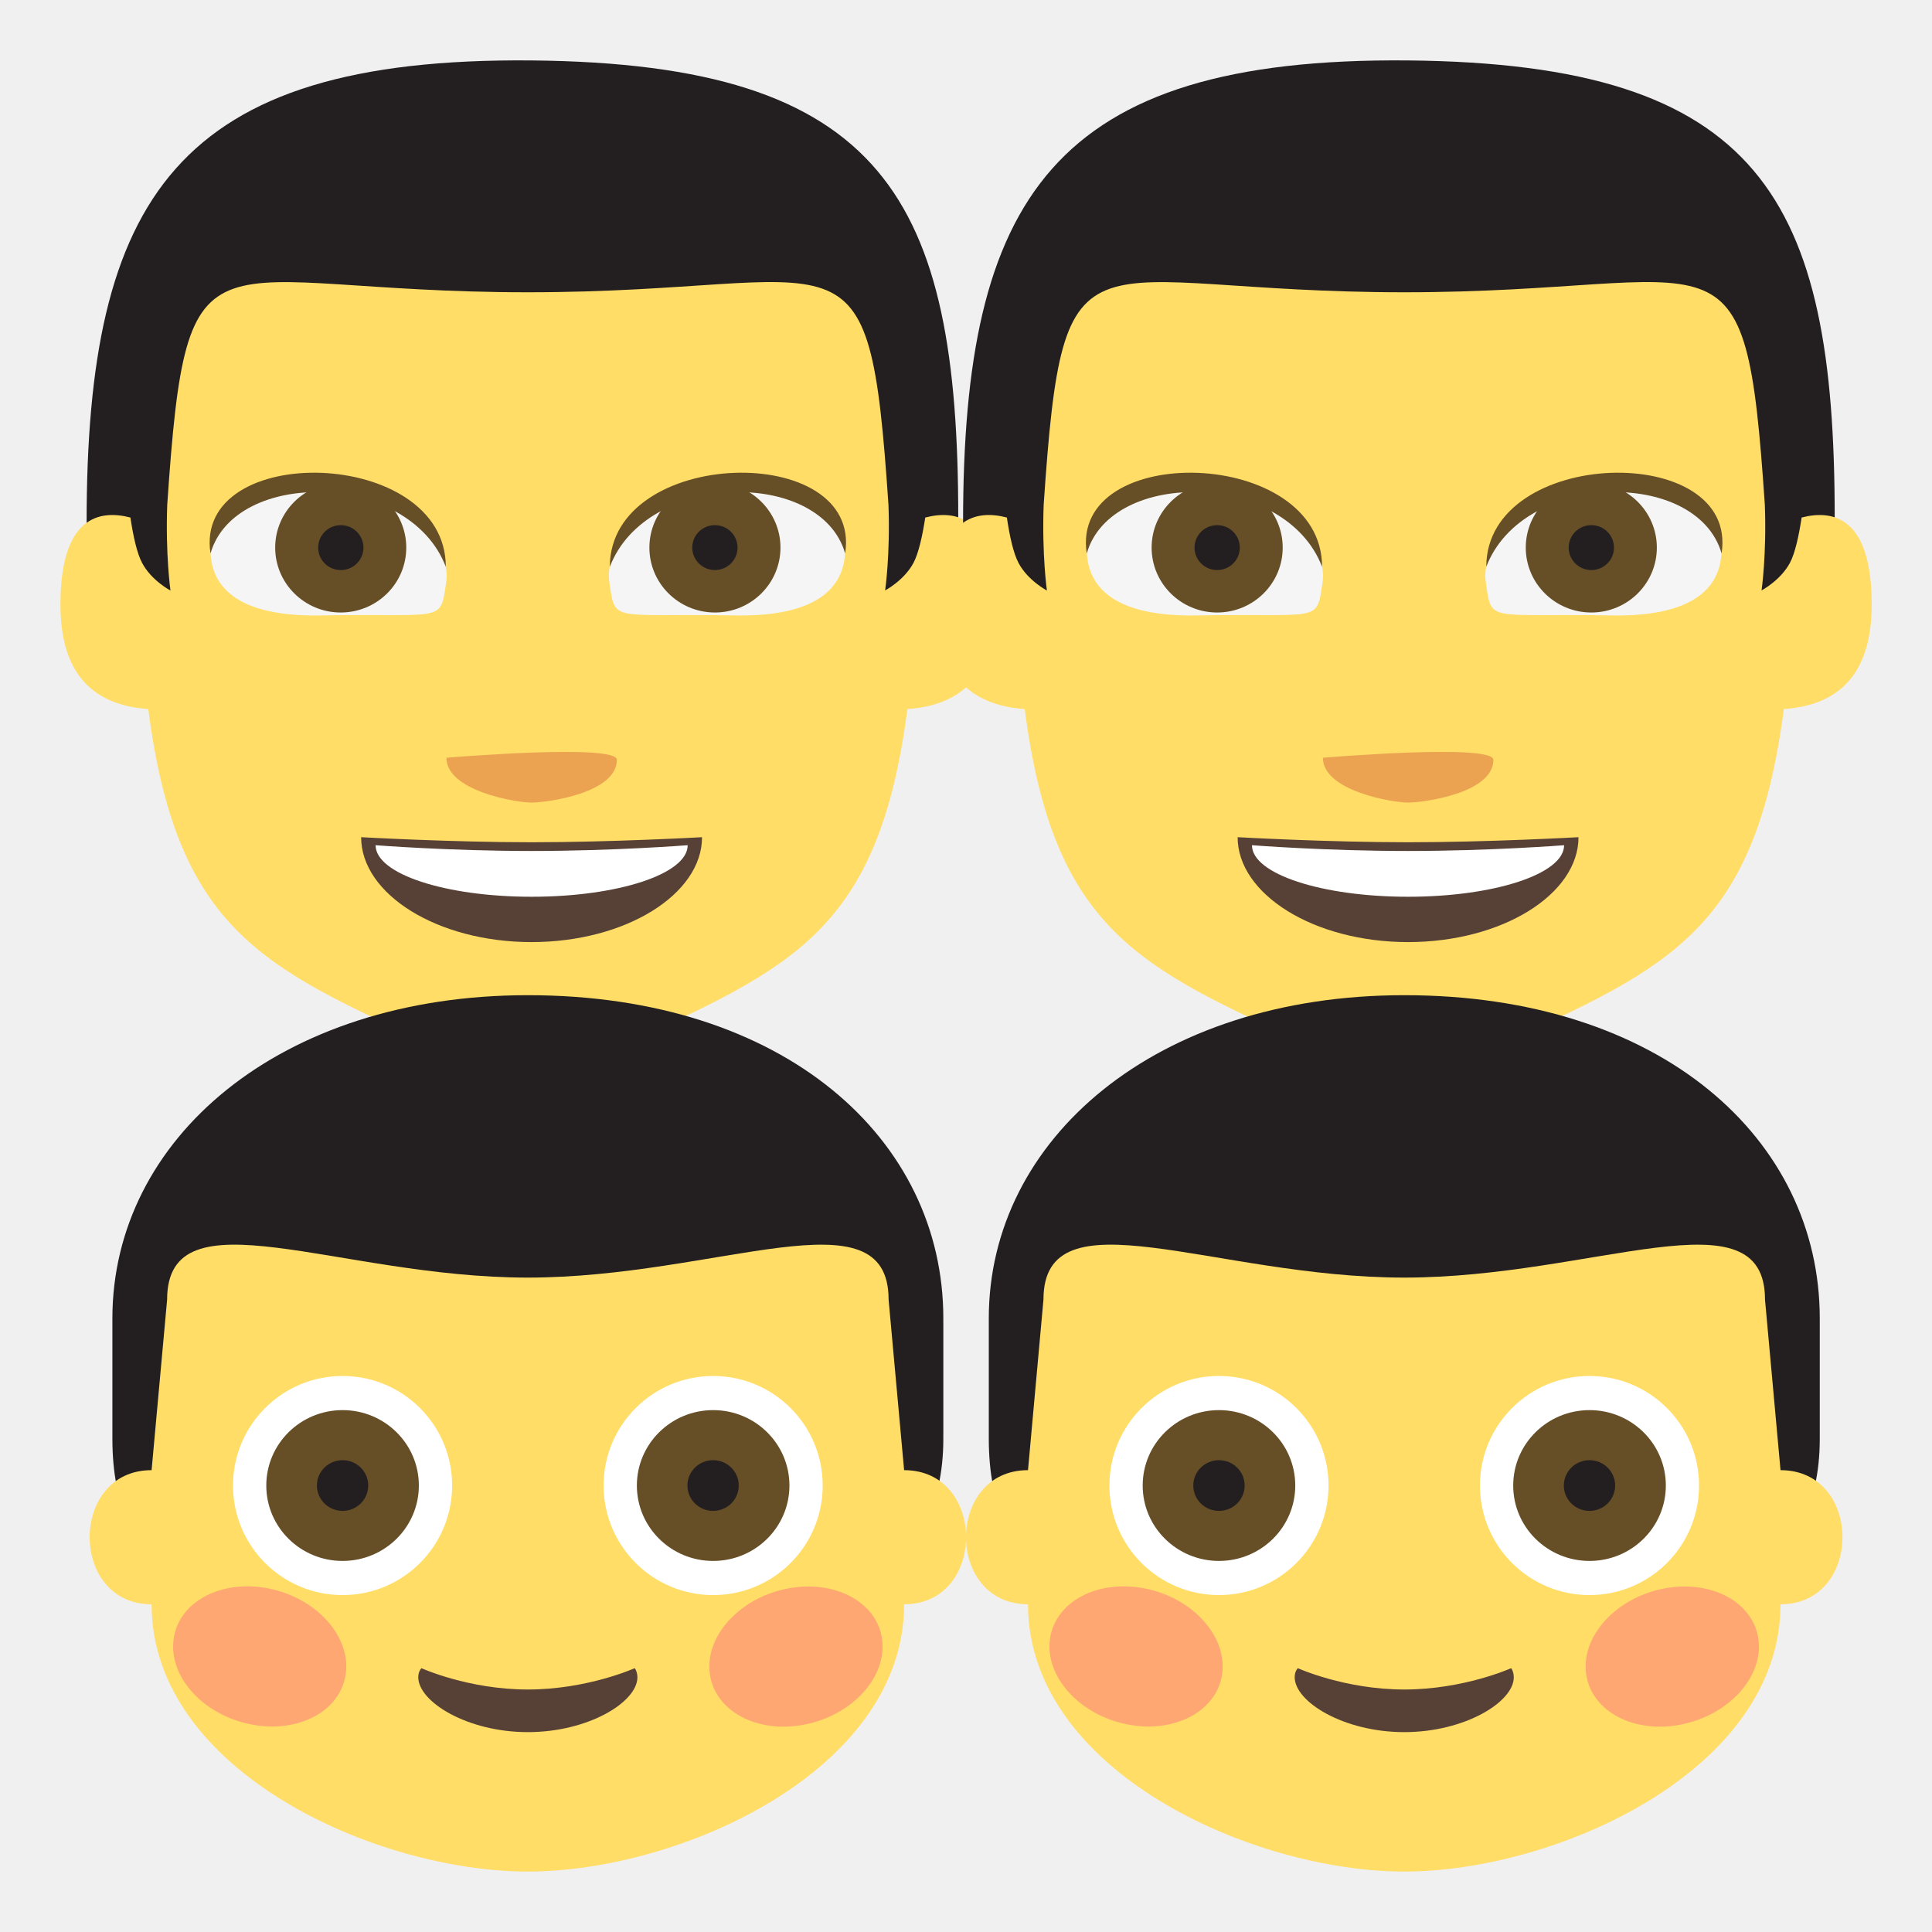
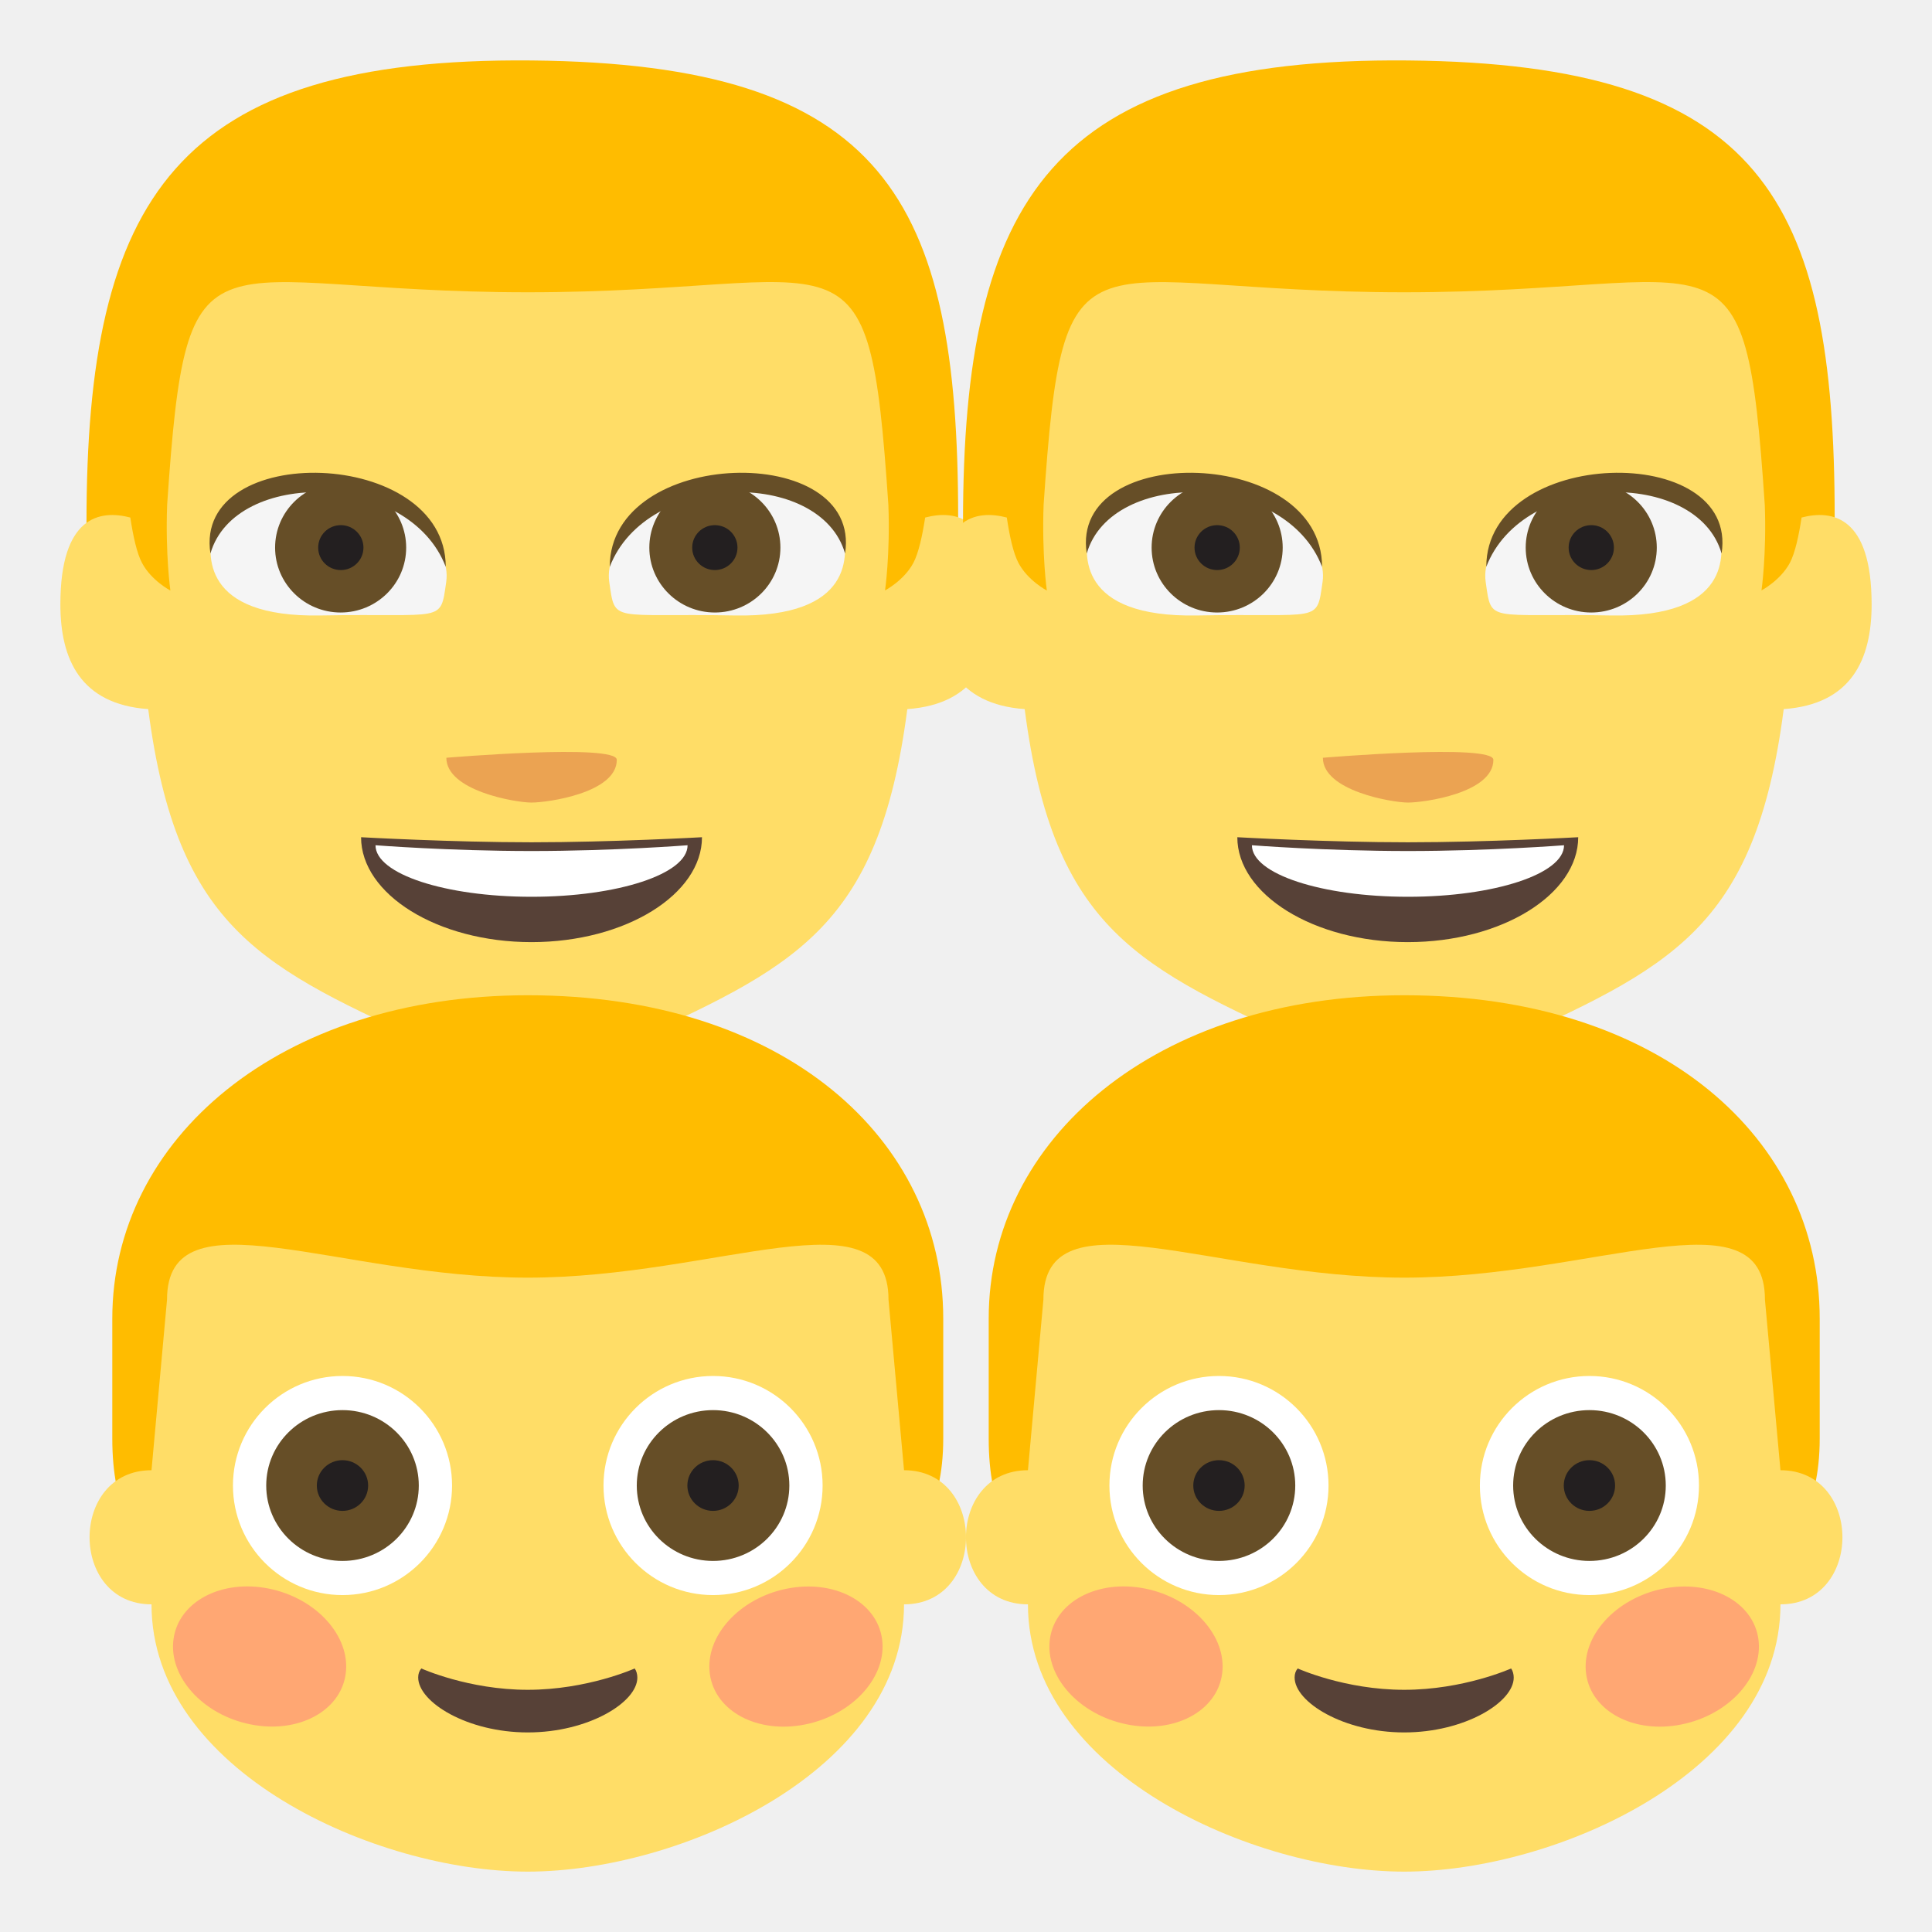
<svg xmlns="http://www.w3.org/2000/svg" viewBox="0 0 64 64" enable-background="new 0 0 64 64">
-   <path fill="#231f20" d="m2.864 17.319l1.508 2.756h26.23l1.141-2.943c-.001-10.553-2.454-15.02-14.13-15.13-11.795-.109-14.744 4.575-14.744 15.319" />
-   <path fill="#ffdd67" d="m30.651 17.14c-.094.609-.219 1.182-.391 1.506-.309.582-.939.912-.939.912s.172-1.178.111-2.826c-.658-9.729-1.227-7.05-11.947-7.05-10.715 0-11.285-2.67-11.945 7.04-.061 1.654.107 2.84.107 2.84s-.631-.33-.938-.912c-.174-.324-.297-.896-.389-1.506-1.014-.266-2.318-.043-2.318 2.877 0 1.818.664 3.309 2.91 3.469.955 7.365 3.803 8.564 9.525 11.177 1.508.689 4.588.689 6.094 0 5.725-2.613 8.57-3.812 9.527-11.177 2.246-.16 2.91-1.65 2.91-3.469.001-2.92-1.305-3.142-2.317-2.877" />
-   <path fill="#574137" d="m23.256 27.733c0 1.889-2.527 3.475-5.648 3.475-3.117 0-5.645-1.586-5.645-3.475 0 0 3 .168 5.646.168 2.643 0 5.647-.168 5.647-.168" />
-   <path fill="#fff" d="m22.78 27.999c0 .953-2.313 1.707-5.17 1.707-2.855 0-5.168-.754-5.168-1.707 0 0 2.441.191 5.168.191 2.728 0 5.17-.191 5.17-.191" />
-   <path fill="#eba352" d="m20.434 25.17c0 1.1-2.297 1.416-2.826 1.416-.527 0-2.82-.389-2.82-1.484 0-.001 5.646-.477 5.646.068" />
-   <path fill="#f5f5f5" d="m7.05 17.52c-.18.838-.395 2.941 3.578 2.867 4.115-.078 3.953.277 4.154-1.113.174-1.215-1.27-2.566-3.404-3.053s-4.076.098-4.328 1.299" />
-   <ellipse fill="#664e27" cx="11.287" cy="18.14" rx="2.171" ry="2.15" />
+   <path fill="#ffbc00" d="m2.861 17.32l1.508 2.756h26.23l1.141-2.943c0-10.553-2.453-15.02-14.13-15.13-11.795-.109-14.745 4.574-14.745 15.318" />
+   <path fill="#ffdd67" d="m30.648 17.14c-.094.609-.219 1.182-.391 1.506-.309.582-.939.912-.939.912s.172-1.178.111-2.826c-.658-9.729-1.227-7.05-11.947-7.05-10.715 0-11.285-2.67-11.945 7.04-.061 1.654.107 2.84.107 2.84s-.631-.33-.938-.912c-.174-.324-.297-.896-.389-1.506-1.012-.266-2.317-.043-2.317 2.877 0 1.818.664 3.309 2.91 3.469.955 7.365 3.803 8.564 9.525 11.178 1.508.689 4.588.689 6.094 0 5.725-2.613 8.57-3.813 9.527-11.178 2.246-.16 2.91-1.65 2.91-3.469.001-2.92-1.306-3.143-2.318-2.877" />
+   <path fill="#574137" d="m23.254 27.734c0 1.889-2.527 3.475-5.648 3.475-3.117 0-5.645-1.586-5.645-3.475 0 0 3 .168 5.646.168 2.643 0 5.647-.168 5.647-.168" />
+   <path fill="#fff" d="m22.777 28c0 .953-2.313 1.707-5.17 1.707-2.855 0-5.168-.754-5.168-1.707 0 0 2.441.191 5.168.191 2.729 0 5.17-.191 5.17-.191" />
+   <path fill="#eba352" d="m20.432 25.17c0 1.1-2.297 1.416-2.826 1.416-.527 0-2.82-.389-2.82-1.484-.001 0 5.646-.477 5.646.068" />
+   <path fill="#f5f5f5" d="m7.05 17.521c-.18.838-.395 2.941 3.578 2.867 4.115-.078 3.953.277 4.154-1.113.174-1.215-1.27-2.566-3.404-3.053s-4.076.098-4.328 1.299" />
+   <ellipse fill="#664e27" cx="11.284" cy="18.14" rx="2.171" ry="2.15" />
  <path fill="#231f20" d="m12.04 18.14c0 .412-.338.744-.749.744-.417 0-.751-.332-.751-.744 0-.41.334-.744.751-.744.411 0 .749.334.749.744" />
-   <path fill="#664e27" d="m6.973 18.334c-.578-3.732 7.795-3.535 7.795.441-1.211-3.163-6.982-3.273-7.795-.441" />
-   <path fill="#f5f5f5" d="m27.918 17.52c.178.838.393 2.941-3.58 2.867-4.115-.078-3.953.277-4.154-1.113-.174-1.215 1.27-2.566 3.404-3.053 2.137-.486 4.077.098 4.33 1.299" />
-   <ellipse fill="#664e27" cx="23.683" cy="18.14" rx="2.171" ry="2.15" />
-   <ellipse fill="#231f20" cx="23.682" cy="18.14" rx=".75" ry=".744" />
-   <path fill="#664e27" d="m27.997 18.334c.578-3.732-7.795-3.535-7.795.441 1.209-3.163 6.982-3.273 7.795-.441" />
-   <path fill="#231f20" d="m31.897 17.319l1.507 2.756h26.23l1.143-2.943c-.001-10.553-2.454-15.02-14.13-15.13-11.797-.109-14.744 4.575-14.744 15.319" />
-   <path fill="#ffdd67" d="m59.682 17.14c-.092.609-.217 1.182-.389 1.506-.311.582-.939.912-.939.912s.17-1.178.109-2.826c-.658-9.729-1.227-7.05-11.945-7.05-10.715 0-11.285-2.67-11.945 7.04-.061 1.654.107 2.84.107 2.84s-.631-.33-.939-.912c-.172-.324-.297-.896-.387-1.506-1.013-.266-2.32-.043-2.32 2.877 0 1.818.666 3.309 2.912 3.469.953 7.365 3.803 8.564 9.525 11.177 1.506.689 4.588.689 6.094 0 5.723-2.613 8.57-3.812 9.525-11.177 2.246-.16 2.912-1.65 2.912-3.469 0-2.92-1.307-3.142-2.32-2.877" />
-   <path fill="#574137" d="m52.29 27.733c0 1.889-2.525 3.475-5.646 3.475-3.119 0-5.646-1.586-5.646-3.475 0 0 3 .168 5.648.168 2.642 0 5.644-.168 5.644-.168" />
-   <path fill="#fff" d="m51.813 27.999c0 .953-2.314 1.707-5.17 1.707s-5.17-.754-5.17-1.707c0 0 2.441.191 5.17.191 2.726 0 5.17-.191 5.17-.191" />
-   <path fill="#eba352" d="m49.47 25.17c0 1.1-2.297 1.416-2.826 1.416-.527 0-2.822-.389-2.822-1.484-.001-.001 5.648-.477 5.648.068" />
-   <path fill="#f5f5f5" d="m36.08 17.52c-.18.838-.393 2.941 3.58 2.867 4.115-.078 3.951.277 4.152-1.113.174-1.215-1.268-2.566-3.404-3.053-2.133-.486-4.074.098-4.328 1.299" />
+   <path fill="#664e27" d="m6.971 18.336c-.578-3.732 7.795-3.535 7.795.441-1.211-3.164-6.983-3.273-7.795-.441" />
+   <path fill="#f5f5f5" d="m27.916 17.521c.178.838.393 2.941-3.58 2.867-4.115-.078-3.953.277-4.154-1.113-.174-1.215 1.27-2.566 3.404-3.053 2.137-.486 4.076.098 4.33 1.299" />
+   <ellipse fill="#664e27" cx="23.681" cy="18.14" rx="2.171" ry="2.15" />
+   <ellipse fill="#231f20" cx="23.68" cy="18.14" rx=".75" ry=".744" />
+   <path fill="#664e27" d="m27.994 18.336c.578-3.732-7.795-3.535-7.795.441 1.209-3.164 6.983-3.273 7.795-.441" />
+   <path fill="#ffbc00" d="m31.895 17.32l1.508 2.756h26.23l1.143-2.943c0-10.553-2.453-15.02-14.13-15.13-11.798-.109-14.745 4.574-14.745 15.318" />
+   <path fill="#ffdd67" d="m59.68 17.14c-.092.609-.217 1.182-.389 1.506-.311.582-.939.912-.939.912s.17-1.178.109-2.826c-.658-9.729-1.227-7.05-11.945-7.05-10.715 0-11.285-2.67-11.945 7.04-.061 1.654.107 2.84.107 2.84s-.631-.33-.939-.912c-.172-.324-.297-.896-.387-1.506-1.014-.266-2.32-.043-2.32 2.877 0 1.818.666 3.309 2.912 3.469.953 7.365 3.803 8.564 9.525 11.178 1.506.689 4.588.689 6.094 0 5.723-2.613 8.57-3.813 9.525-11.178 2.246-.16 2.912-1.65 2.912-3.469 0-2.92-1.307-3.143-2.32-2.877" />
+   <path fill="#574137" d="m52.28 27.734c0 1.889-2.525 3.475-5.646 3.475-3.119 0-5.646-1.586-5.646-3.475 0 0 3 .168 5.648.168 2.642 0 5.644-.168 5.644-.168" />
+   <path fill="#fff" d="m51.811 28c0 .953-2.314 1.707-5.17 1.707s-5.17-.754-5.17-1.707c0 0 2.441.191 5.17.191 2.726 0 5.17-.191 5.17-.191" />
+   <path fill="#eba352" d="m49.47 25.17c0 1.1-2.297 1.416-2.826 1.416-.527 0-2.822-.389-2.822-1.484-.001 0 5.648-.477 5.648.068" />
+   <path fill="#f5f5f5" d="m36.08 17.521c-.18.838-.393 2.941 3.58 2.867 4.115-.078 3.951.277 4.152-1.113.174-1.215-1.268-2.566-3.404-3.053-2.133-.486-4.074.098-4.328 1.299" />
  <ellipse fill="#664e27" cx="40.32" cy="18.14" rx="2.171" ry="2.15" />
  <ellipse fill="#231f20" cx="40.32" cy="18.14" rx=".75" ry=".744" />
-   <path fill="#664e27" d="m36 18.334c-.578-3.732 7.795-3.535 7.795.441-1.209-3.163-6.981-3.273-7.795-.441" />
-   <path fill="#f5f5f5" d="m56.951 17.52c.178.838.391 2.941-3.582 2.867-4.115-.078-3.953.277-4.152-1.113-.174-1.215 1.268-2.566 3.404-3.053 2.135-.486 4.074.098 4.33 1.299" />
-   <ellipse fill="#664e27" cx="52.714" cy="18.14" rx="2.171" ry="2.15" />
-   <ellipse fill="#231f20" cx="52.715" cy="18.14" rx=".75" ry=".744" />
-   <path fill="#664e27" d="m57.03 18.334c.578-3.732-7.795-3.535-7.795.441 1.209-3.163 6.981-3.273 7.795-.441" />
-   <path fill="#231f20" d="m17.485 32.967c8.518 0 13.764 4.773 13.764 10.707v3.982c0 4.684-3.707 4.686-3.705 4.684h-20.645c.002.002-3.176 0-3.176-4.684 0-2.207 0-3.982 0-3.982 0-5.934 5.527-10.707 13.762-10.707" />
-   <path fill="#ffdd67" d="m29.95 48.701l-.514-5.65c0-3.613-5.666-.729-11.951-.729-6.283 0-11.949-2.885-11.949.729l-.514 5.65c-2.736 0-2.736 4.443 0 4.443 0 5.516 7.418 8.854 12.463 8.854 5.05 0 12.465-3.338 12.465-8.854 2.736.001 2.736-4.443 0-4.443" />
+   <path fill="#664e27" d="m36 18.336c-.578-3.732 7.795-3.535 7.795.441-1.209-3.164-6.981-3.273-7.795-.441" />
+   <path fill="#f5f5f5" d="m56.949 17.521c.178.838.391 2.941-3.582 2.867-4.115-.078-3.953.277-4.152-1.113-.174-1.215 1.268-2.566 3.404-3.053 2.135-.486 4.074.098 4.33 1.299" />
+   <ellipse fill="#664e27" cx="52.712" cy="18.14" rx="2.171" ry="2.15" />
+   <ellipse fill="#231f20" cx="52.713" cy="18.14" rx=".75" ry=".744" />
+   <path fill="#664e27" d="m57.03 18.336c.578-3.732-7.795-3.535-7.795.441 1.209-3.164 6.981-3.273 7.795-.441" />
+   <path fill="#ffbc00" d="m17.482 32.969c8.518 0 13.764 4.773 13.764 10.707v3.982c0 4.684-3.707 4.686-3.705 4.684h-20.645c.002.002-3.176 0-3.176-4.684 0-2.207 0-3.982 0-3.982.001-5.934 5.528-10.707 13.762-10.707" />
+   <path fill="#ffdd67" d="m29.947 48.703l-.514-5.65c0-3.613-5.666-.729-11.951-.729-6.283 0-11.949-2.885-11.949.729l-.514 5.65c-2.736 0-2.736 4.443 0 4.443.001 5.516 7.419 8.854 12.463 8.854 5.05 0 12.465-3.338 12.465-8.854 2.737 0 2.737-4.443 0-4.443" />
  <g opacity=".5" fill="#ff717f">
    <path d="m29.22 54.3c-.17-1.242-1.586-1.99-3.162-1.672s-2.715 1.584-2.543 2.826c.17 1.24 1.586 1.99 3.162 1.67 1.574-.318 2.713-1.584 2.543-2.824" />
-     <path d="m8.911 52.623c-1.574-.318-2.99.43-3.16 1.672-.172 1.24.967 2.506 2.543 2.824 1.574.32 2.99-.43 3.16-1.67.171-1.242-.967-2.508-2.543-2.826" />
+     <path d="m8.908 52.625c-1.574-.318-2.99.43-3.16 1.672-.172 1.24.967 2.506 2.543 2.824 1.574.32 2.99-.43 3.16-1.67.172-1.242-.967-2.508-2.543-2.826" />
  </g>
-   <path fill="#574137" d="m13.959 55.26c-.066.076-.104.176-.104.297 0 .818 1.625 1.822 3.629 1.822 2.01 0 3.631-.998 3.631-1.816 0-.111-.031-.227-.088-.303 0 0-1.568.707-3.543.707-1.968 0-3.525-.707-3.525-.707" />
-   <circle fill="#fff" cx="23.624" cy="49.21" r="3.629" />
-   <ellipse fill="#664e27" cx="23.624" cy="49.21" rx="2.527" ry="2.498" />
-   <ellipse fill="#231f20" cx="23.622" cy="49.21" rx=".85" ry=".84" />
-   <circle fill="#fff" cx="11.348" cy="49.21" r="3.629" />
-   <ellipse fill="#664e27" cx="11.348" cy="49.21" rx="2.527" ry="2.498" />
-   <g fill="#231f20">
-     <ellipse cx="11.348" cy="49.21" rx=".85" ry=".84" />
-     <path d="m46.518 32.967c8.518 0 13.764 4.773 13.764 10.707v3.982c0 4.684-3.707 4.686-3.705 4.684h-20.645c0 .002-3.177 0-3.177-4.684 0-2.207 0-3.982 0-3.982-.001-5.934 5.526-10.707 13.763-10.707" />
-   </g>
-   <path fill="#ffdd67" d="m58.982 48.701l-.514-5.65c0-3.613-5.668-.729-11.951-.729s-11.951-2.885-11.951.729l-.512 5.65c-2.738 0-2.738 4.443 0 4.443 0 5.516 7.418 8.854 12.463 8.854s12.465-3.338 12.465-8.854c2.737.001 2.737-4.443 0-4.443" />
+   <path fill="#574137" d="m13.957 55.27c-.066.076-.104.176-.104.297 0 .818 1.625 1.822 3.629 1.822 2.01 0 3.631-.998 3.631-1.816 0-.111-.031-.227-.088-.303 0 0-1.568.707-3.543.707-1.968 0-3.525-.707-3.525-.707" />
+   <circle fill="#fff" cx="23.621" cy="49.21" r="3.629" />
+   <ellipse fill="#664e27" cx="23.621" cy="49.21" rx="2.527" ry="2.498" />
+   <ellipse fill="#231f20" cx="23.62" cy="49.21" rx=".85" ry=".84" />
+   <circle fill="#fff" cx="11.346" cy="49.21" r="3.629" />
+   <ellipse fill="#664e27" cx="11.346" cy="49.21" rx="2.527" ry="2.498" />
+   <ellipse fill="#231f20" cx="11.345" cy="49.21" rx=".85" ry=".84" />
+   <path fill="#ffbc00" d="m46.516 32.969c8.518 0 13.764 4.773 13.764 10.707v3.982c0 4.684-3.707 4.686-3.705 4.684h-20.645c0 .002-3.178 0-3.178-4.684 0-2.207 0-3.982 0-3.982 0-5.934 5.527-10.707 13.764-10.707" />
+   <path fill="#ffdd67" d="m58.98 48.703l-.514-5.65c0-3.613-5.668-.729-11.951-.729s-11.951-2.885-11.951.729l-.512 5.65c-2.738 0-2.738 4.443 0 4.443 0 5.516 7.418 8.854 12.463 8.854s12.465-3.338 12.465-8.854c2.737 0 2.737-4.443 0-4.443" />
  <g opacity=".5" fill="#ff717f">
    <path d="m58.25 54.3c-.172-1.242-1.588-1.99-3.162-1.672-1.576.318-2.717 1.584-2.545 2.826.172 1.24 1.586 1.99 3.162 1.67 1.576-.318 2.715-1.584 2.545-2.824" />
-     <path d="m37.943 52.623c-1.576-.318-2.992.43-3.162 1.672-.17 1.24.969 2.506 2.543 2.824 1.576.32 2.99-.43 3.162-1.67.17-1.242-.968-2.508-2.543-2.826" />
+     <path d="m37.941 52.625c-1.576-.318-2.992.43-3.162 1.672-.17 1.24.969 2.506 2.543 2.824 1.576.32 2.99-.43 3.162-1.67.17-1.242-.968-2.508-2.543-2.826" />
  </g>
-   <path fill="#574137" d="m42.99 55.26c-.066.076-.102.176-.102.297-.002.818 1.625 1.822 3.629 1.822s3.629-.998 3.629-1.816c0-.111-.031-.227-.086-.303 0 0-1.568.707-3.543.707-1.97 0-3.527-.707-3.527-.707" />
-   <circle fill="#fff" cx="52.654" cy="49.21" r="3.629" />
-   <ellipse fill="#664e27" cx="52.655" cy="49.21" rx="2.528" ry="2.498" />
-   <ellipse fill="#231f20" cx="52.654" cy="49.21" rx=".85" ry=".84" />
+   <path fill="#574137" d="m42.988 55.27c-.066.076-.102.176-.102.297-.002.818 1.625 1.822 3.629 1.822s3.629-.998 3.629-1.816c0-.111-.031-.227-.086-.303 0 0-1.568.707-3.543.707-1.97 0-3.527-.707-3.527-.707" />
+   <circle fill="#fff" cx="52.652" cy="49.21" r="3.629" />
+   <ellipse fill="#664e27" cx="52.653" cy="49.21" rx="2.528" ry="2.498" />
+   <ellipse fill="#231f20" cx="52.652" cy="49.21" rx=".85" ry=".84" />
  <circle fill="#fff" cx="40.38" cy="49.21" r="3.629" />
  <ellipse fill="#664e27" cx="40.38" cy="49.21" rx="2.527" ry="2.498" />
  <ellipse fill="#231f20" cx="40.38" cy="49.21" rx=".851" ry=".84" />
</svg>
